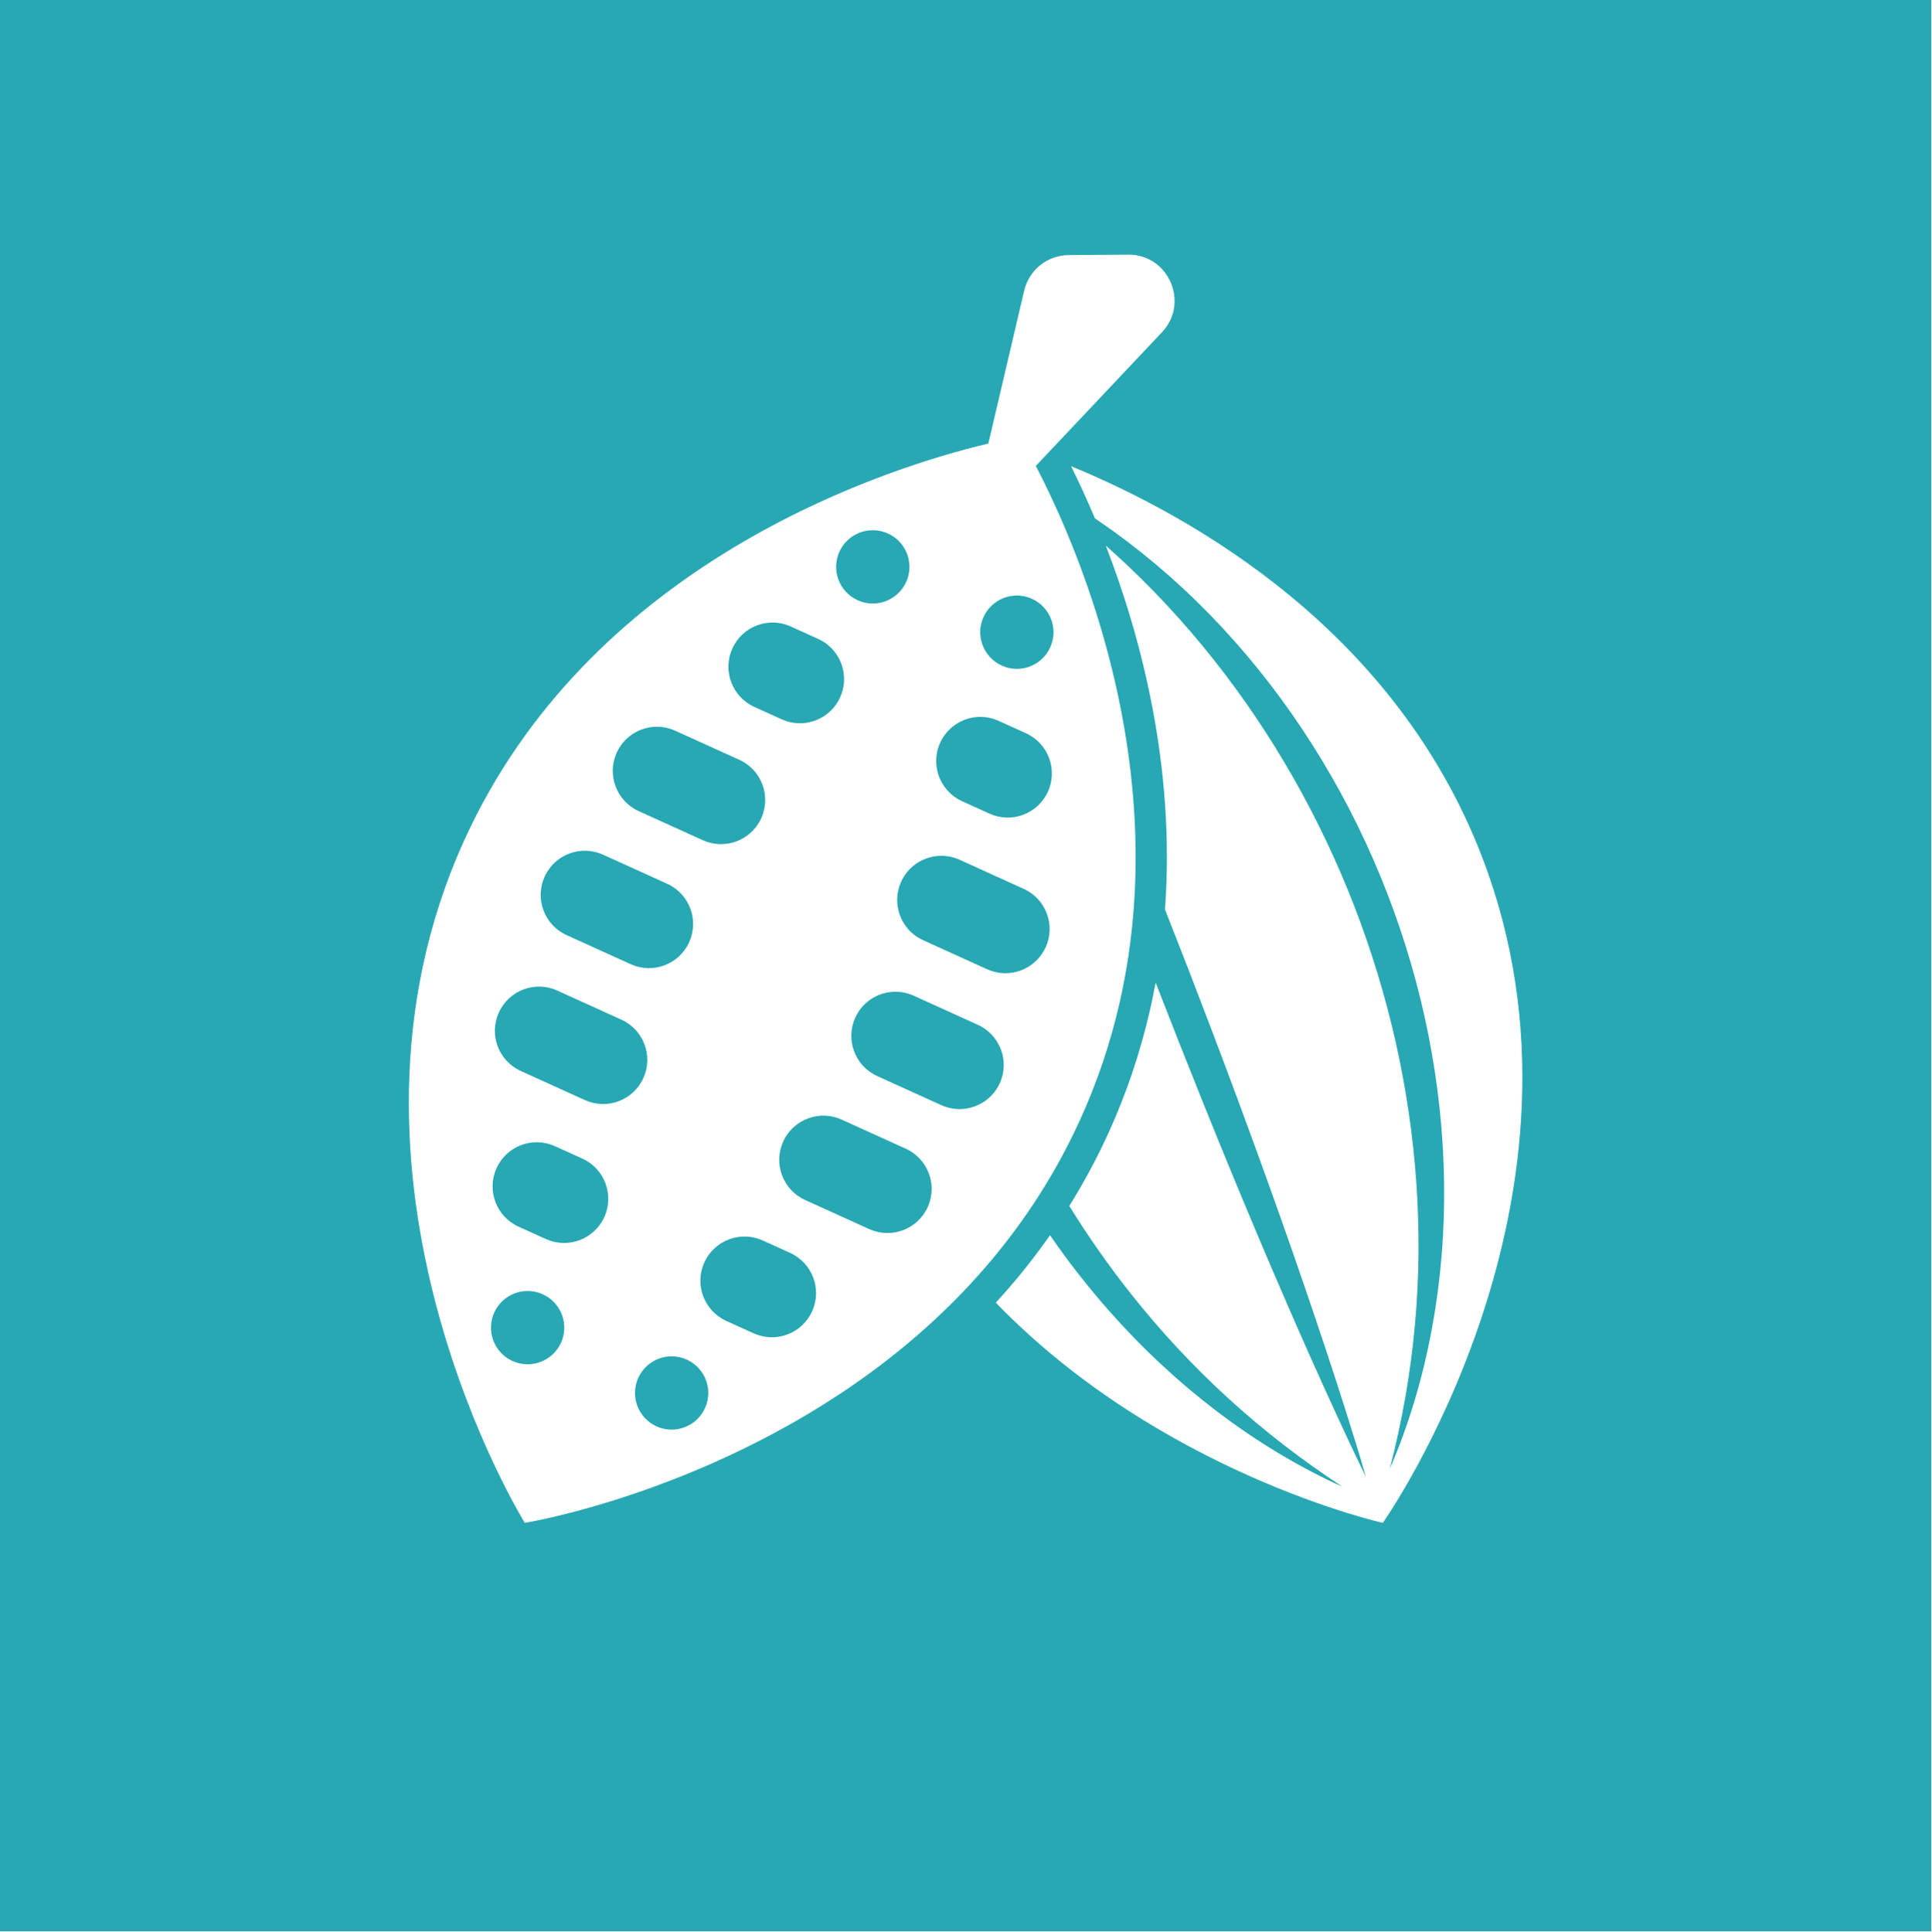
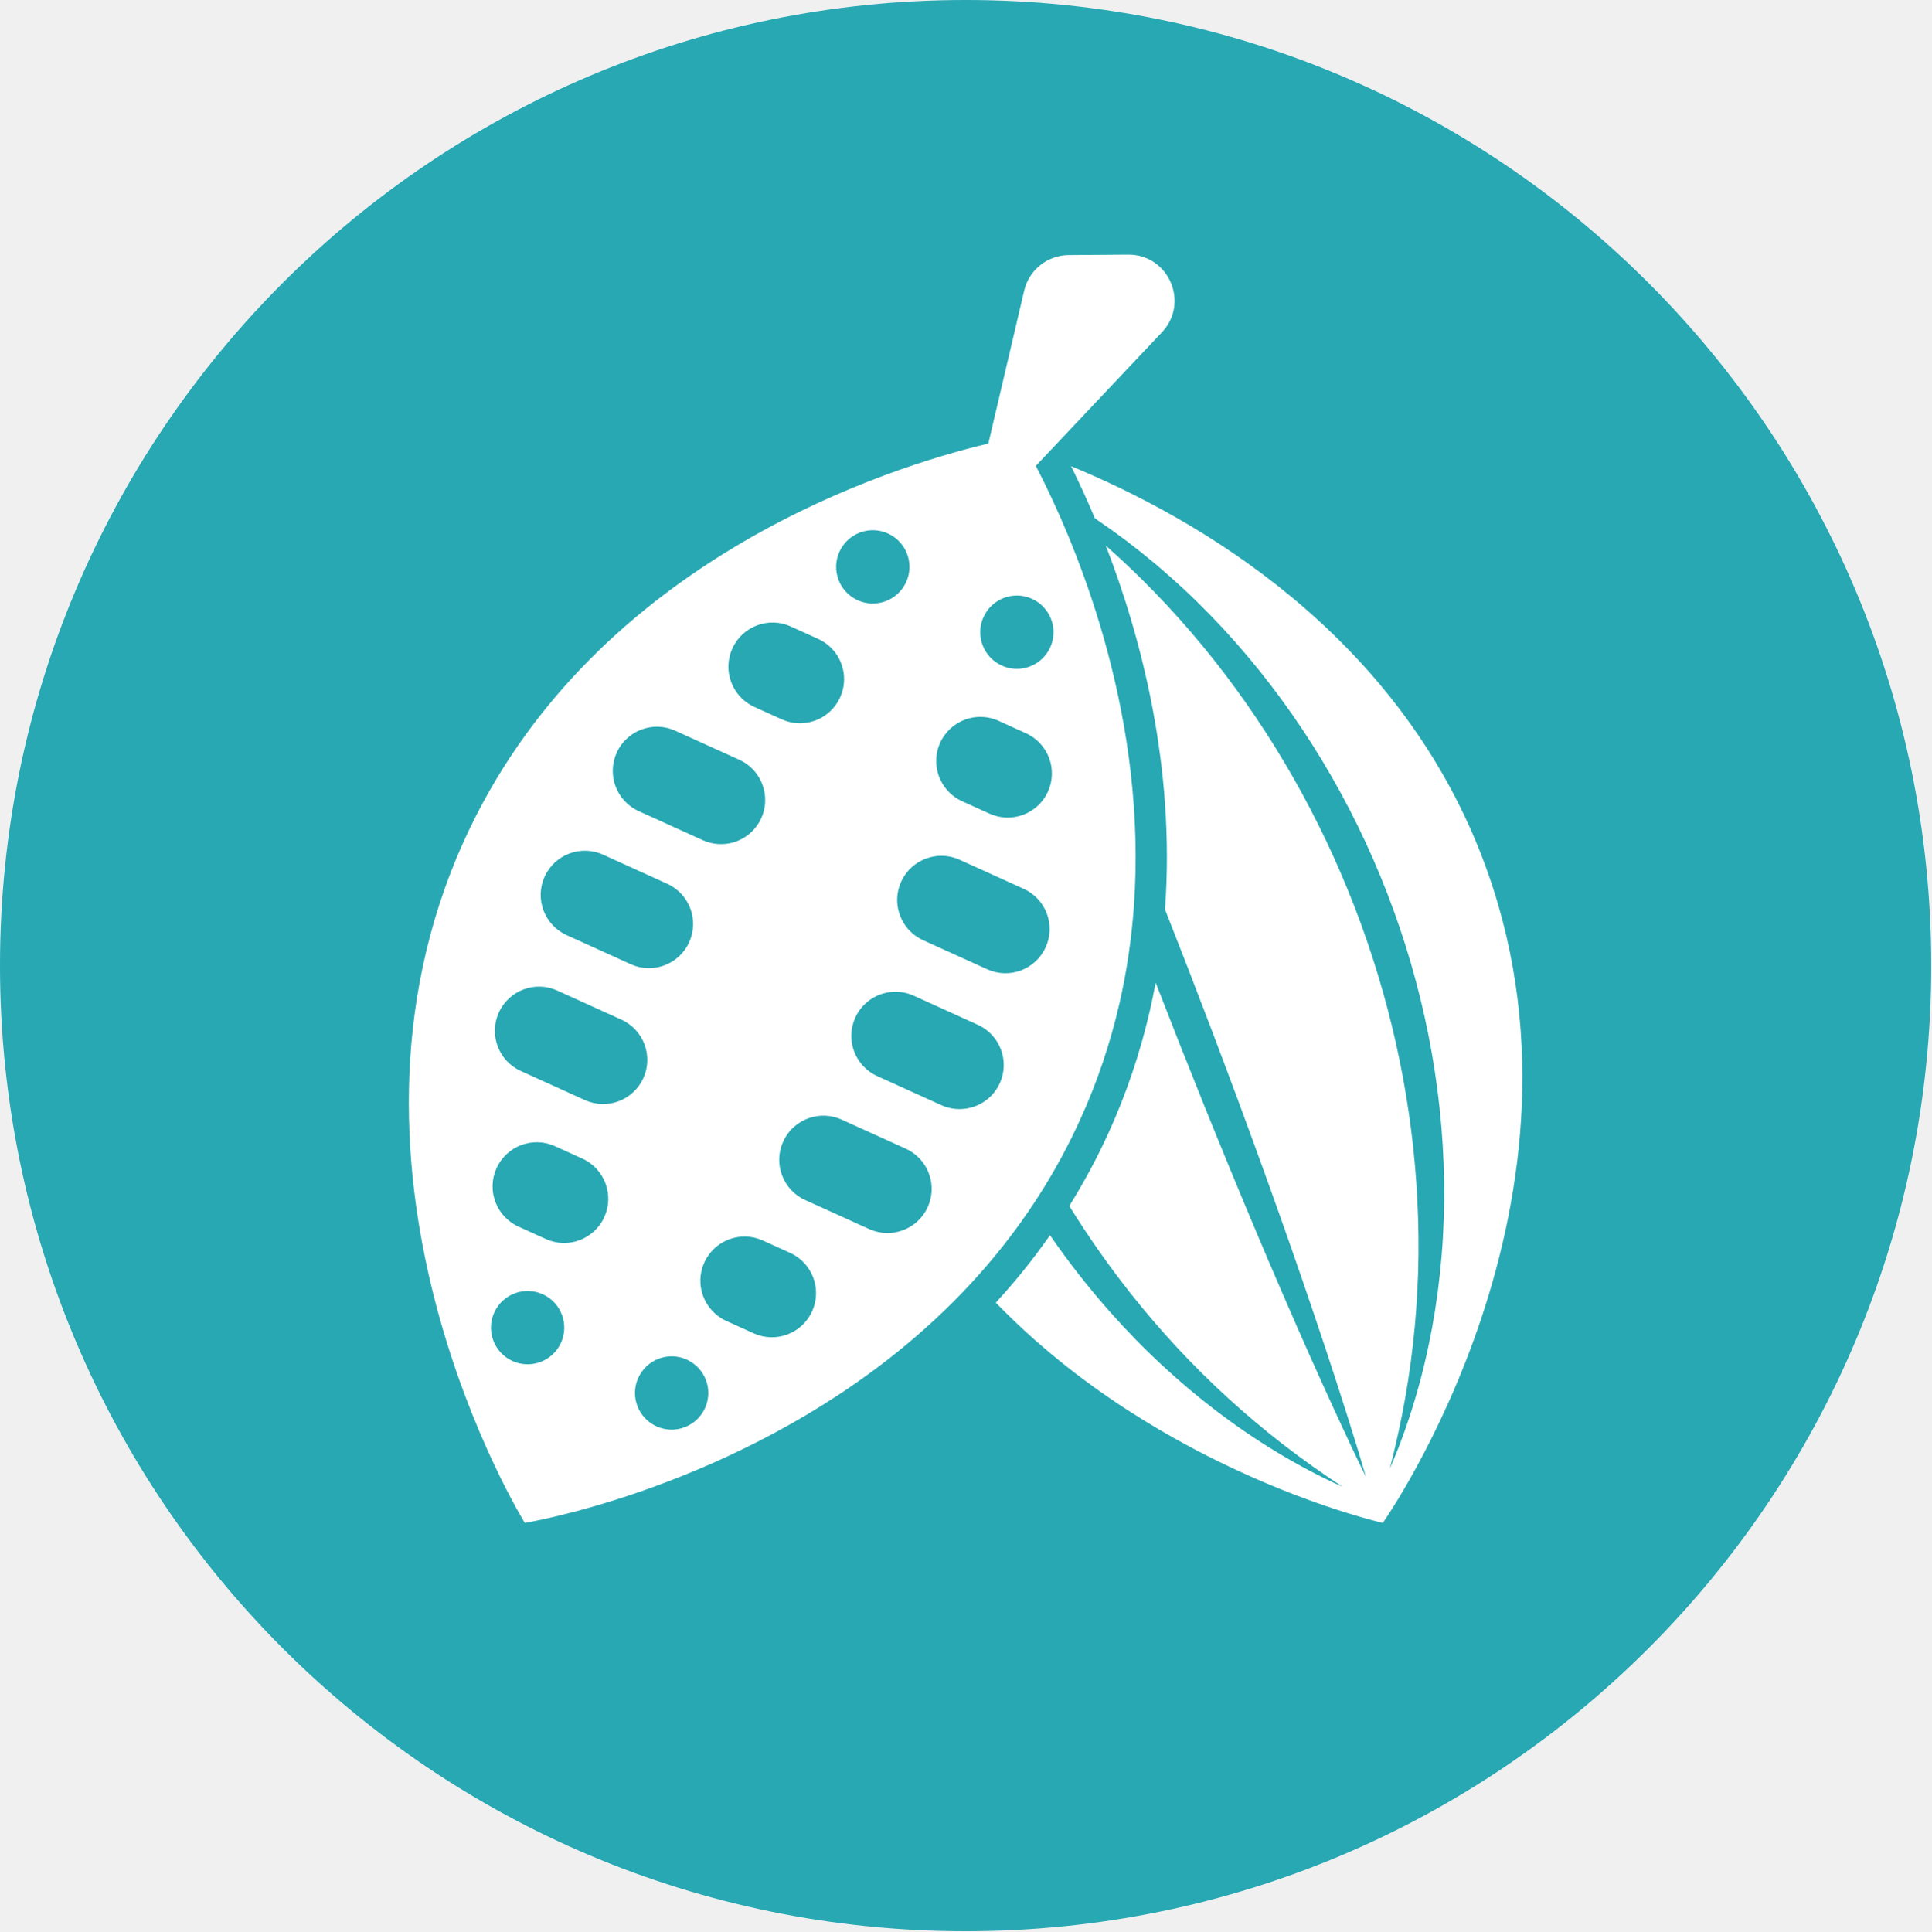
<svg xmlns="http://www.w3.org/2000/svg" id="Popředí" viewBox="0 0 566.93 566.93">
  <defs>
    <style>
      .cls-1 {
        fill: #fff;
      }

      .cls-2 {
        fill: #27a8b3;
      }
    </style>
+     <clipPath id="favicon-circle">
+       <circle cx="283.465" cy="283.465" r="283.465" />
+     </clipPath>
  </defs>
-   <rect class="cls-2" width="566.93" height="566.93" />
-   <g>
-     <path class="cls-1" d="M328.58,294.76c2.23-9.67,3.6-19.24,4.28-28.63,3.93-54.37-15.4-102.27-26.37-124.57-.19-.38-.38-.76-.56-1.13-3.58-7.19-6.16-11.46-6.55-12.08-.03-.05-.05-.08-.05-.08,0,0-.04,0-.1.02-.72.12-5.3.92-12.58,2.77-31.64,8.06-114.15,36.12-150.29,115.44-45.21,99.22,17.7,200.56,17.7,200.56,0,0,56.51-9.13,106.27-47.72,7.76-6.02,15.36-12.76,22.55-20.29,2.74-2.87,5.43-5.86,8.04-8.97,10.01-11.91,18.97-25.58,26.11-41.26,5.19-11.38,8.95-22.79,11.55-34.07ZM232.15,183.92l8.03,3.64c1.13.51,2.16,1.17,3.06,1.94,4.29,3.65,5.83,9.83,3.39,15.21-2.27,5.01-7.33,7.87-12.51,7.59-1.56-.08-3.14-.45-4.65-1.14l-8.03-3.64c-6.52-2.96-9.41-10.64-6.45-17.16,2.96-6.52,10.64-9.41,17.16-6.45ZM181.04,220.95c2.96-6.52,10.64-9.41,17.16-6.45l18.82,8.54c4.13,1.87,6.8,5.65,7.45,9.82.38,2.41.08,4.95-1,7.34h0c-.32.72-.71,1.39-1.14,2.01-3.49,5.07-10.22,7.07-16.02,4.44l-18.82-8.54c-6.52-2.96-9.41-10.64-6.45-17.16h0ZM159.88,257.35h0c2.96-6.52,10.64-9.41,17.16-6.45l18.82,8.54c6.52,2.96,9.41,10.64,6.45,17.16h0c-2.96,6.52-10.64,9.41-17.16,6.45l-18.82-8.54c-6.52-2.96-9.41-10.64-6.45-17.16ZM146.43,297.24c2.96-6.52,10.64-9.41,17.16-6.45l18.82,8.54c6.52,2.96,9.41,10.64,6.45,17.16-2.96,6.52-10.64,9.41-17.16,6.45l-18.82-8.54c-6.52-2.96-9.41-10.64-6.45-17.16ZM145.76,342.93h0c2.96-6.52,10.64-9.41,17.16-6.45l8.03,3.64c6.52,2.96,9.41,10.64,6.45,17.16h0c-2.96,6.52-10.64,9.41-17.16,6.45l-8.03-3.64c-6.52-2.96-9.41-10.64-6.45-17.16ZM164.68,394.19c-2.46,5.41-8.83,7.81-14.24,5.35h0c-5.41-2.46-7.81-8.83-5.35-14.24h0c2.46-5.41,8.83-7.81,14.24-5.35h0c5.41,2.46,7.81,8.83,5.35,14.24h0ZM265.07,172.52c-2.9,4.21-8.48,5.87-13.3,3.68h0s-.07-.03-.1-.05c-5.34-2.49-7.69-8.82-5.25-14.19,2.46-5.41,8.83-7.81,14.24-5.35h0c.55.25,1.06.54,1.55.86,3.41,2.28,5.19,6.3,4.68,10.3-.13,1.04-.42,2.08-.88,3.08-.27.59-.59,1.15-.95,1.67ZM306.96,278.09h0c-2.96,6.52-10.64,9.41-17.16,6.45l-14.55-6.6-4.27-1.94c-1.98-.9-3.62-2.23-4.86-3.83-2.87-3.68-3.64-8.78-1.58-13.33h0c.44-.97.99-1.86,1.62-2.67,2.03-2.58,4.95-4.25,8.1-4.77,2.44-.4,5.02-.11,7.44.99l18.82,8.54c6.52,2.96,9.41,10.64,6.45,17.16ZM307.63,232.4c-2.96,6.52-10.64,9.41-17.16,6.45l-8.03-3.64c-2.93-1.33-5.12-3.61-6.38-6.31-1.55-3.31-1.7-7.26-.07-10.85.39-.87.87-1.67,1.42-2.4,3.56-4.78,10.09-6.61,15.74-4.04l8.03,3.64c6.52,2.96,9.41,10.64,6.45,17.16ZM302.95,175.79h0c.42.19.81.4,1.2.64,4.55,2.8,6.42,8.61,4.16,13.6-.29.65-.64,1.25-1.04,1.81-2.93,4.11-8.44,5.71-13.2,3.54h0c-5.41-2.46-7.81-8.83-5.35-14.24,2.46-5.41,8.83-7.81,14.24-5.35ZM206.96,413.37c-2.46,5.41-8.83,7.81-14.24,5.35h0c-5.41-2.46-7.81-8.83-5.35-14.24h0c2.46-5.41,8.83-7.81,14.24-5.35h0c5.41,2.46,7.81,8.83,5.35,14.24h0ZM238.4,384.96c-2.96,6.52-10.64,9.41-17.16,6.45l-8.03-3.64c-6.52-2.96-9.41-10.64-6.45-17.16h0c2.96-6.52,10.64-9.41,17.16-6.45l8.03,3.64c6.52,2.96,9.41,10.64,6.45,17.16h0ZM255.18,360.82l-10.35-4.7-8.47-3.84c-6.52-2.96-9.41-10.64-6.45-17.16,1.54-3.39,4.35-5.79,7.62-6.91,3.01-1.03,6.41-.96,9.54.46l18.82,8.54c.49.22.95.47,1.4.74,5.49,3.34,7.76,10.31,5.09,16.32-.01.03-.02.06-.04.09-2.96,6.52-10.64,9.41-17.16,6.45ZM293.5,317.98c-2.48,5.47-8.3,8.38-13.96,7.43-1.08-.18-2.16-.51-3.2-.98l-7.5-3.4-11.32-5.13c-6.52-2.96-9.41-10.64-6.45-17.16h0c2.37-5.22,7.77-8.11,13.17-7.53,1.34.14,2.69.5,3.99,1.09l5.47,2.48,13.35,6.06c6.52,2.96,9.41,10.64,6.45,17.16h0Z" />
-     <path class="cls-1" d="M331.16,74.75l-17.44.13c-6.24.05-11.64,4.36-13.06,10.43l-10.92,46.59,13.26,6.01,38.1-40.37c8.17-8.66,1.97-22.88-9.93-22.79Z" />
-     <path class="cls-1" d="M435.07,251.52c-25.41-65.95-83.85-99.49-120.65-114.67.11.22.21.43.32.65,2.06,4.18,4.34,9.1,6.68,14.67l.77.51c1.48,1.02,2.94,2.05,4.41,3.09l4.34,3.2,4.25,3.32,4.17,3.42c1.37,1.17,2.73,2.35,4.08,3.53l4,3.63c5.28,4.91,10.32,10.09,15.1,15.5,9.58,10.81,18.14,22.55,25.62,34.94,7.48,12.39,13.87,25.45,19.09,38.96,5.23,13.51,9.29,27.46,12.1,41.66,2.81,14.2,4.38,28.64,4.58,43.08.1,7.22-.13,14.44-.73,21.63l-.51,5.38c-.21,1.79-.42,3.58-.64,5.36l-.78,5.34c-.3,1.77-.59,3.55-.91,5.32-1.32,7.07-2.97,14.06-5.03,20.92-2.05,6.86-4.46,13.6-7.31,20.13,1.76-6.91,3.28-13.83,4.51-20.79,1.22-6.96,2.16-13.95,2.8-20.95l.43-5.25.32-5.26.22-5.26.11-5.26c.06-7.01-.14-14-.62-20.98-1.92-27.89-8.17-55.35-18.22-81.33-10.07-25.97-23.94-50.48-41.3-72.39-4.34-5.48-8.9-10.79-13.67-15.92l-3.62-3.81-3.7-3.74-3.77-3.67-3.86-3.59-3.03-2.72c10.29,26.64,20.42,64.69,17.39,106.64,0,.06-.01.12-.01.17,2.33,5.9,4.64,11.81,6.93,17.72,9.47,24.5,18.64,49.11,27.4,73.88,2.19,6.19,4.36,12.39,6.48,18.61,1.06,3.11,2.14,6.21,3.18,9.33l3.13,9.35c2.06,6.24,4.11,12.49,6.09,18.77,1.99,6.27,3.94,12.56,5.77,18.89-2.91-5.91-5.7-11.88-8.45-17.85-2.76-5.97-5.46-11.97-8.14-17.97l-3.98-9.02c-1.33-3.01-2.62-6.03-3.93-9.04-2.62-6.03-5.19-12.07-7.74-18.13-10.2-24.21-19.99-48.58-29.49-73.07-.52,2.82-1.09,5.62-1.73,8.38-2.84,12.32-6.92,24.38-12.14,35.82-3.35,7.35-7.19,14.49-11.48,21.37,5.52,8.91,11.55,17.52,18.07,25.76,4.34,5.48,8.9,10.78,13.67,15.92l3.62,3.81,3.7,3.74,3.78,3.67,3.86,3.59c5.19,4.75,10.59,9.28,16.18,13.61,5.59,4.32,11.39,8.42,17.34,12.34-6.51-2.91-12.83-6.27-18.96-9.96-6.14-3.69-12.07-7.74-17.8-12.08-1.42-1.1-2.83-2.21-4.25-3.32l-4.17-3.42c-1.37-1.17-2.73-2.35-4.08-3.53l-4-3.64c-5.28-4.9-10.32-10.09-15.1-15.5-6.28-7.09-12.13-14.58-17.52-22.39-3.22,4.6-6.65,9.07-10.28,13.39-1.81,2.15-3.7,4.29-5.63,6.4,48.49,50.1,113.61,64.65,113.61,64.65,0,0,67.61-95.64,29.12-195.54Z" />
+   <g clip-path="url(#favicon-circle)">
+     <rect class="cls-2" width="566.93" height="566.93" />
+     <g>
+       <path class="cls-1" d="M328.58,294.76c2.23-9.67,3.6-19.24,4.28-28.63,3.93-54.37-15.4-102.27-26.37-124.57-.19-.38-.38-.76-.56-1.13-3.58-7.19-6.16-11.46-6.55-12.08-.03-.05-.05-.08-.05-.08,0,0-.04,0-.1.02-.72.12-5.3.92-12.58,2.77-31.64,8.06-114.15,36.12-150.29,115.44-45.21,99.22,17.7,200.56,17.7,200.56,0,0,56.51-9.13,106.27-47.72,7.76-6.02,15.36-12.76,22.55-20.29,2.74-2.87,5.43-5.86,8.04-8.97,10.01-11.91,18.97-25.58,26.11-41.26,5.19-11.38,8.95-22.79,11.55-34.07ZM232.15,183.92l8.03,3.64c1.13.51,2.16,1.17,3.06,1.94,4.29,3.65,5.83,9.83,3.39,15.21-2.27,5.01-7.33,7.87-12.51,7.59-1.56-.08-3.14-.45-4.65-1.14l-8.03-3.64c-6.52-2.96-9.41-10.64-6.45-17.16,2.96-6.52,10.64-9.41,17.16-6.45ZM181.04,220.95c2.96-6.52,10.64-9.41,17.16-6.45l18.82,8.54c4.13,1.87,6.8,5.65,7.45,9.82.38,2.41.08,4.95-1,7.34h0c-.32.72-.71,1.39-1.14,2.01-3.49,5.07-10.22,7.07-16.02,4.44l-18.82-8.54c-6.52-2.96-9.41-10.64-6.45-17.16h0ZM159.88,257.35h0c2.96-6.52,10.64-9.41,17.16-6.45l18.82,8.54c6.52,2.96,9.41,10.64,6.45,17.16h0c-2.96,6.52-10.64,9.41-17.16,6.45l-18.82-8.54c-6.52-2.96-9.41-10.64-6.45-17.16ZM146.43,297.24c2.96-6.52,10.64-9.41,17.16-6.45l18.82,8.54c6.52,2.96,9.41,10.64,6.45,17.16-2.96,6.52-10.64,9.41-17.16,6.45l-18.82-8.54c-6.52-2.96-9.41-10.64-6.45-17.16ZM145.76,342.93h0c2.96-6.52,10.64-9.41,17.16-6.45l8.03,3.64c6.52,2.96,9.41,10.64,6.45,17.16h0c-2.96,6.52-10.64,9.41-17.16,6.45l-8.03-3.64c-6.52-2.96-9.41-10.64-6.45-17.16ZM164.68,394.19c-2.46,5.41-8.83,7.81-14.24,5.35h0c-5.41-2.46-7.81-8.83-5.35-14.24h0c2.46-5.41,8.83-7.81,14.24-5.35h0c5.41,2.46,7.81,8.83,5.35,14.24h0ZM265.07,172.52c-2.9,4.21-8.48,5.87-13.3,3.68h0s-.07-.03-.1-.05c-5.34-2.49-7.69-8.82-5.25-14.19,2.46-5.41,8.83-7.81,14.24-5.35h0c.55.25,1.06.54,1.55.86,3.41,2.28,5.19,6.3,4.68,10.3-.13,1.04-.42,2.08-.88,3.08-.27.59-.59,1.15-.95,1.67ZM306.96,278.09h0c-2.96,6.52-10.64,9.41-17.16,6.45l-14.55-6.6-4.27-1.94c-1.98-.9-3.62-2.23-4.86-3.83-2.87-3.68-3.64-8.78-1.58-13.33h0c.44-.97.99-1.86,1.62-2.67,2.03-2.58,4.95-4.25,8.1-4.77,2.44-.4,5.02-.11,7.44.99l18.82,8.54c6.52,2.96,9.41,10.64,6.45,17.16ZM307.63,232.4c-2.96,6.52-10.64,9.41-17.16,6.45l-8.03-3.64c-2.93-1.33-5.12-3.61-6.38-6.31-1.55-3.31-1.7-7.26-.07-10.85.39-.87.87-1.67,1.42-2.4,3.56-4.78,10.09-6.61,15.74-4.04l8.03,3.64c6.52,2.96,9.41,10.64,6.45,17.16ZM302.95,175.79h0c.42.19.81.4,1.2.64,4.55,2.8,6.42,8.61,4.16,13.6-.29.65-.64,1.25-1.04,1.81-2.93,4.11-8.44,5.71-13.2,3.54h0c-5.41-2.46-7.81-8.83-5.35-14.24,2.46-5.41,8.83-7.81,14.24-5.35ZM206.96,413.37c-2.46,5.41-8.83,7.81-14.24,5.35h0c-5.41-2.46-7.81-8.83-5.35-14.24h0c2.46-5.41,8.83-7.81,14.24-5.35h0c5.41,2.46,7.81,8.83,5.35,14.24h0ZM238.4,384.96c-2.96,6.52-10.64,9.41-17.16,6.45l-8.03-3.64c-6.52-2.96-9.41-10.64-6.45-17.16h0c2.96-6.52,10.64-9.41,17.16-6.45l8.03,3.64c6.52,2.96,9.41,10.64,6.45,17.16h0ZM255.18,360.82l-10.35-4.7-8.47-3.84c-6.52-2.96-9.41-10.64-6.45-17.16,1.54-3.39,4.35-5.79,7.62-6.91,3.01-1.03,6.41-.96,9.54.46l18.82,8.54c.49.22.95.47,1.4.74,5.49,3.34,7.76,10.31,5.09,16.32-.01.03-.02.06-.04.09-2.96,6.52-10.64,9.41-17.16,6.45ZM293.5,317.98c-2.48,5.47-8.3,8.38-13.96,7.43-1.08-.18-2.16-.51-3.2-.98l-7.5-3.4-11.32-5.13c-6.52-2.96-9.41-10.64-6.45-17.16h0c2.37-5.22,7.77-8.11,13.17-7.53,1.34.14,2.69.5,3.99,1.09l5.47,2.48,13.35,6.06c6.52,2.96,9.41,10.64,6.45,17.16h0Z" />
+       <path class="cls-1" d="M331.16,74.75l-17.44.13c-6.24.05-11.64,4.36-13.06,10.43l-10.92,46.59,13.26,6.01,38.1-40.37c8.17-8.66,1.97-22.88-9.93-22.79Z" />
+       <path class="cls-1" d="M435.07,251.52c-25.41-65.95-83.85-99.49-120.65-114.67.11.22.21.43.32.65,2.06,4.18,4.34,9.1,6.68,14.67l.77.51c1.48,1.02,2.94,2.05,4.41,3.09l4.34,3.2,4.25,3.32,4.17,3.42c1.37,1.17,2.73,2.35,4.08,3.53l4,3.63c5.28,4.91,10.32,10.09,15.1,15.5,9.58,10.81,18.14,22.55,25.62,34.94,7.48,12.39,13.87,25.45,19.09,38.96,5.23,13.51,9.29,27.46,12.1,41.66,2.81,14.2,4.38,28.64,4.58,43.08.1,7.22-.13,14.44-.73,21.63l-.51,5.38c-.21,1.79-.42,3.58-.64,5.36l-.78,5.34c-.3,1.77-.59,3.55-.91,5.32-1.32,7.07-2.97,14.06-5.03,20.92-2.05,6.86-4.46,13.6-7.31,20.13,1.76-6.91,3.28-13.83,4.51-20.79,1.22-6.96,2.16-13.95,2.8-20.95l.43-5.25.32-5.26.22-5.26.11-5.26c.06-7.01-.14-14-.62-20.98-1.92-27.89-8.17-55.35-18.22-81.33-10.07-25.97-23.94-50.48-41.3-72.39-4.34-5.48-8.9-10.79-13.67-15.92l-3.62-3.81-3.7-3.74-3.77-3.67-3.86-3.59-3.03-2.72c10.29,26.64,20.42,64.69,17.39,106.64,0,.06-.01.12-.01.17,2.33,5.9,4.64,11.81,6.93,17.72,9.47,24.5,18.64,49.11,27.4,73.88,2.19,6.19,4.36,12.39,6.48,18.61,1.06,3.11,2.14,6.21,3.18,9.33l3.13,9.35c2.06,6.24,4.11,12.49,6.09,18.77,1.99,6.27,3.94,12.56,5.77,18.89-2.91-5.91-5.7-11.88-8.45-17.85-2.76-5.97-5.46-11.97-8.14-17.97l-3.98-9.02c-1.33-3.01-2.62-6.03-3.93-9.04-2.62-6.03-5.19-12.07-7.74-18.13-10.2-24.21-19.99-48.58-29.49-73.07-.52,2.82-1.09,5.62-1.73,8.38-2.84,12.32-6.92,24.38-12.14,35.82-3.35,7.35-7.19,14.49-11.48,21.37,5.52,8.91,11.55,17.52,18.07,25.76,4.34,5.48,8.9,10.78,13.67,15.92l3.62,3.81,3.7,3.74,3.78,3.67,3.86,3.59c5.19,4.75,10.59,9.28,16.18,13.61,5.59,4.32,11.39,8.42,17.34,12.34-6.51-2.91-12.83-6.27-18.96-9.96-6.14-3.69-12.07-7.74-17.8-12.08-1.42-1.1-2.83-2.21-4.25-3.32l-4.17-3.42c-1.37-1.17-2.73-2.35-4.08-3.53l-4-3.64c-5.28-4.9-10.32-10.09-15.1-15.5-6.28-7.09-12.13-14.58-17.52-22.39-3.22,4.6-6.65,9.07-10.28,13.39-1.81,2.15-3.7,4.29-5.63,6.4,48.49,50.1,113.61,64.65,113.61,64.65,0,0,67.61-95.64,29.12-195.54Z" />
+     </g>
  </g>
</svg>
